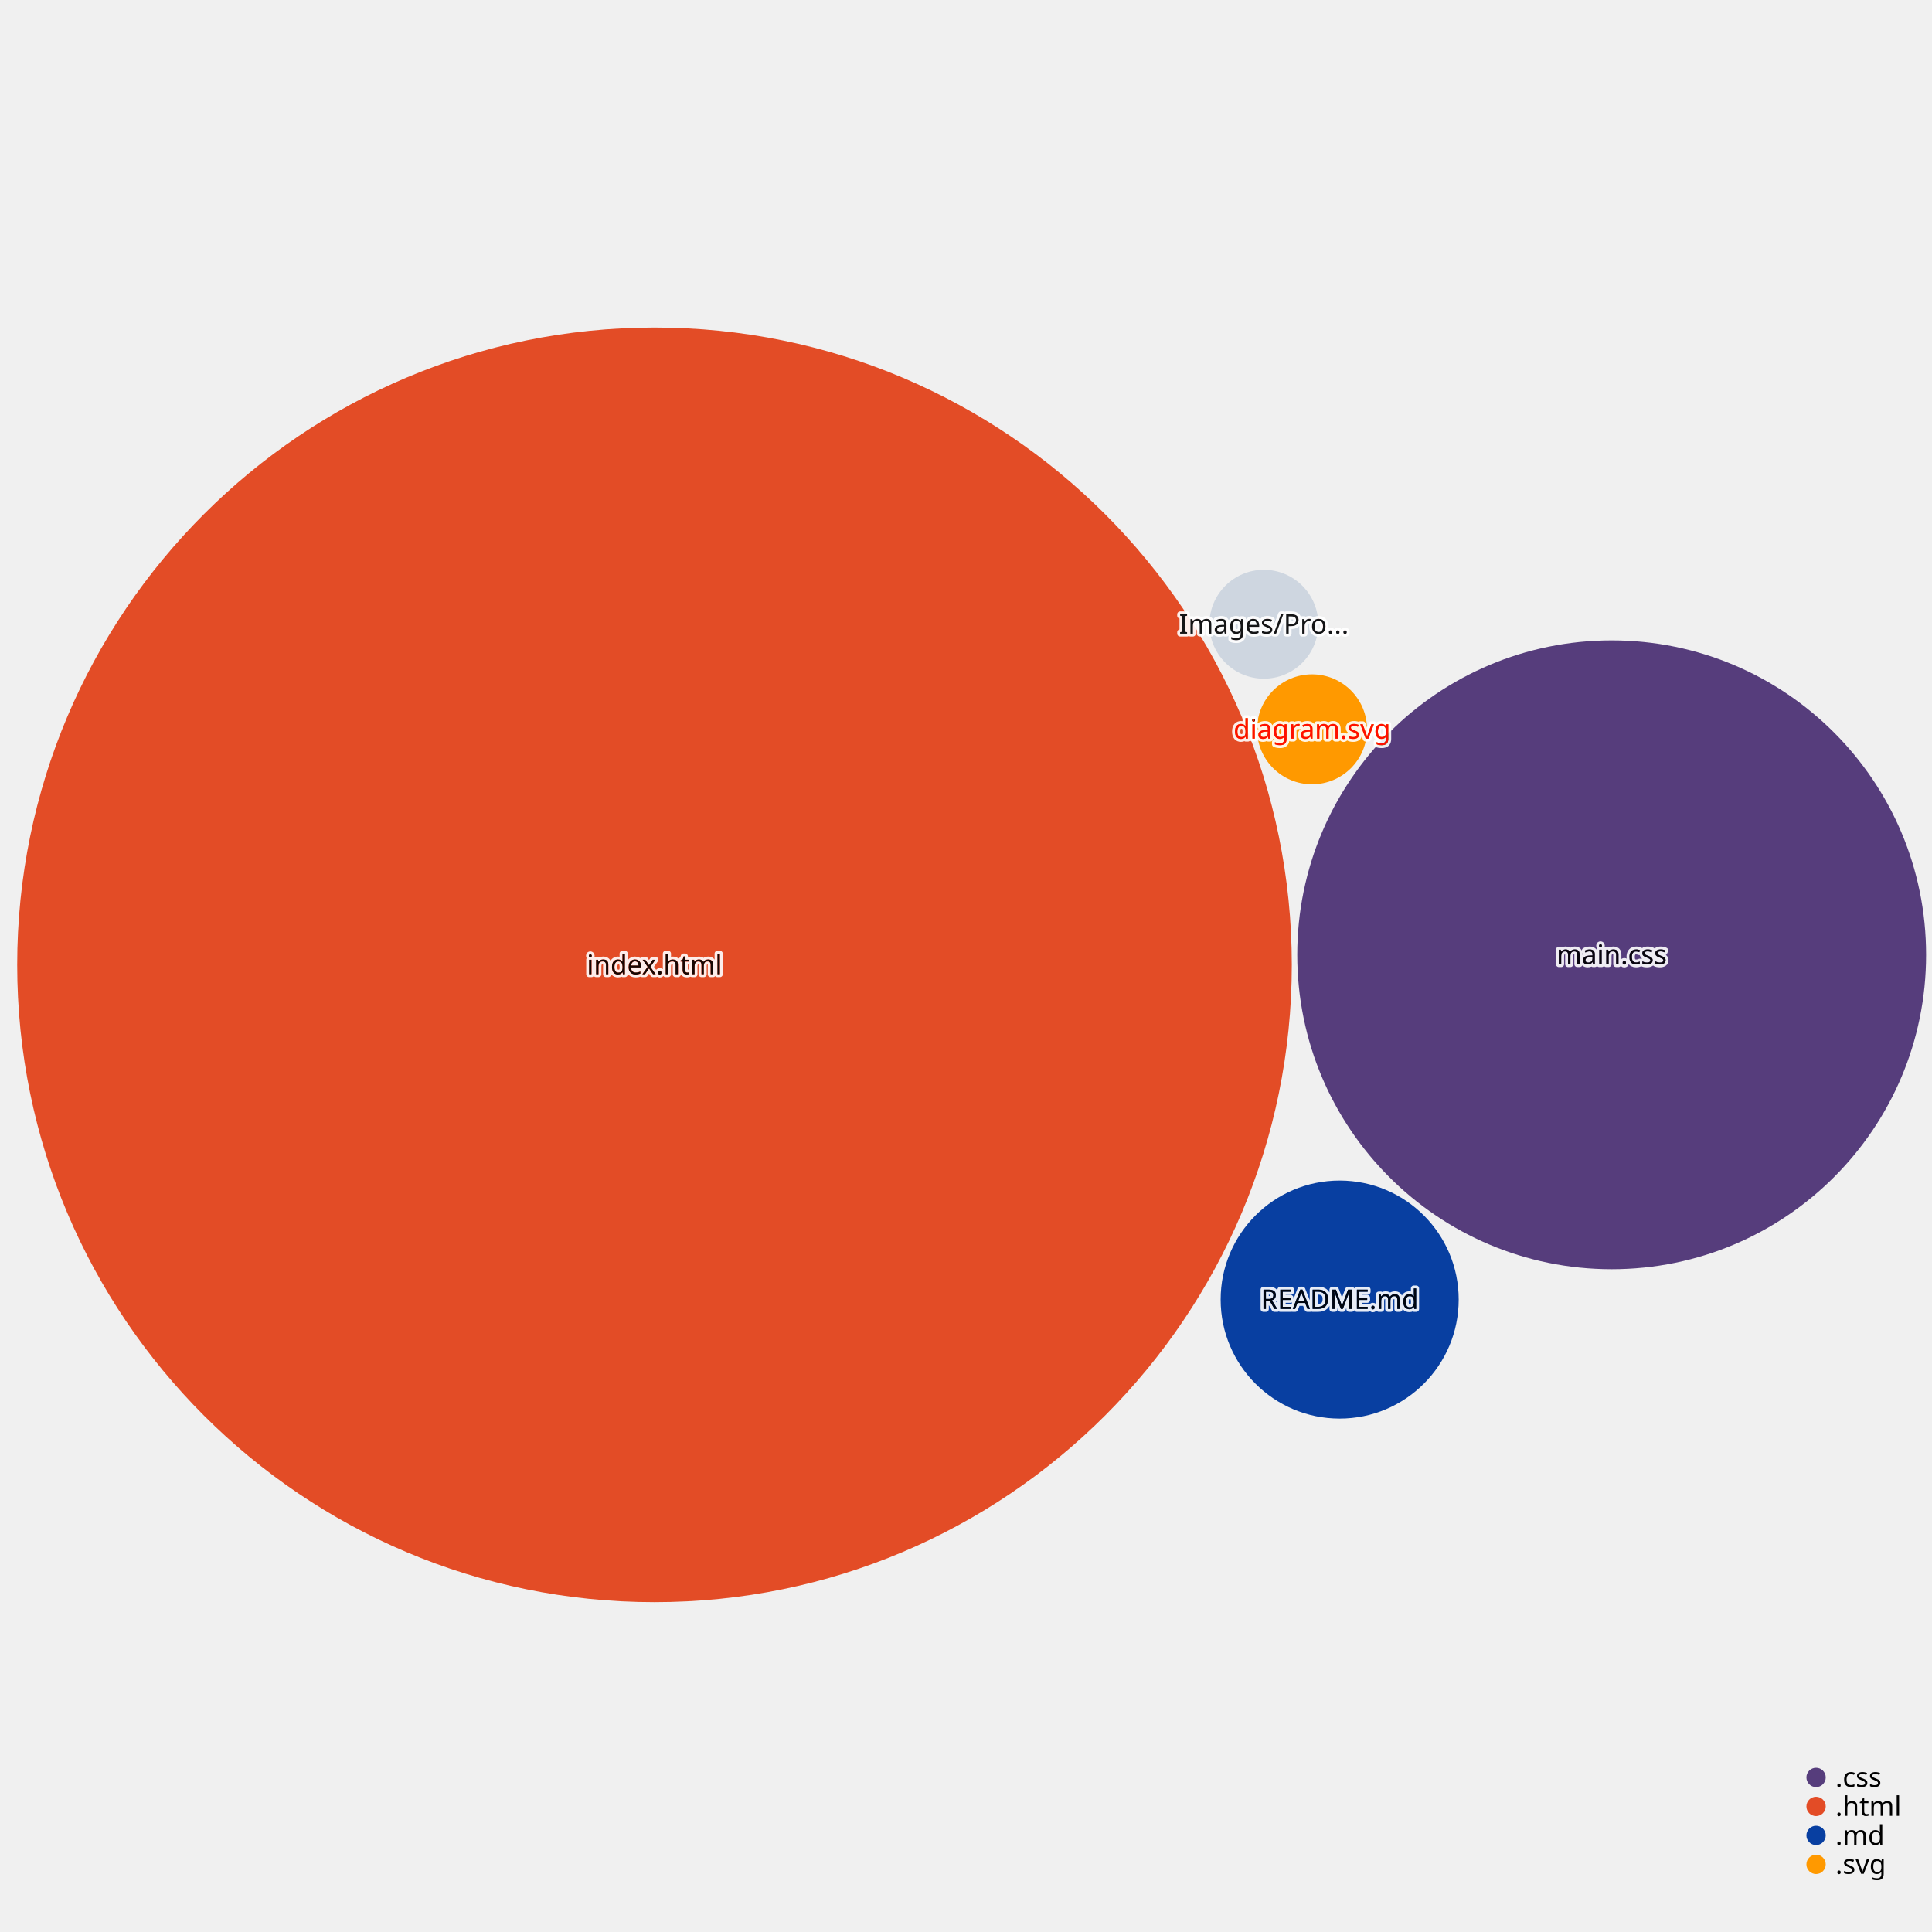
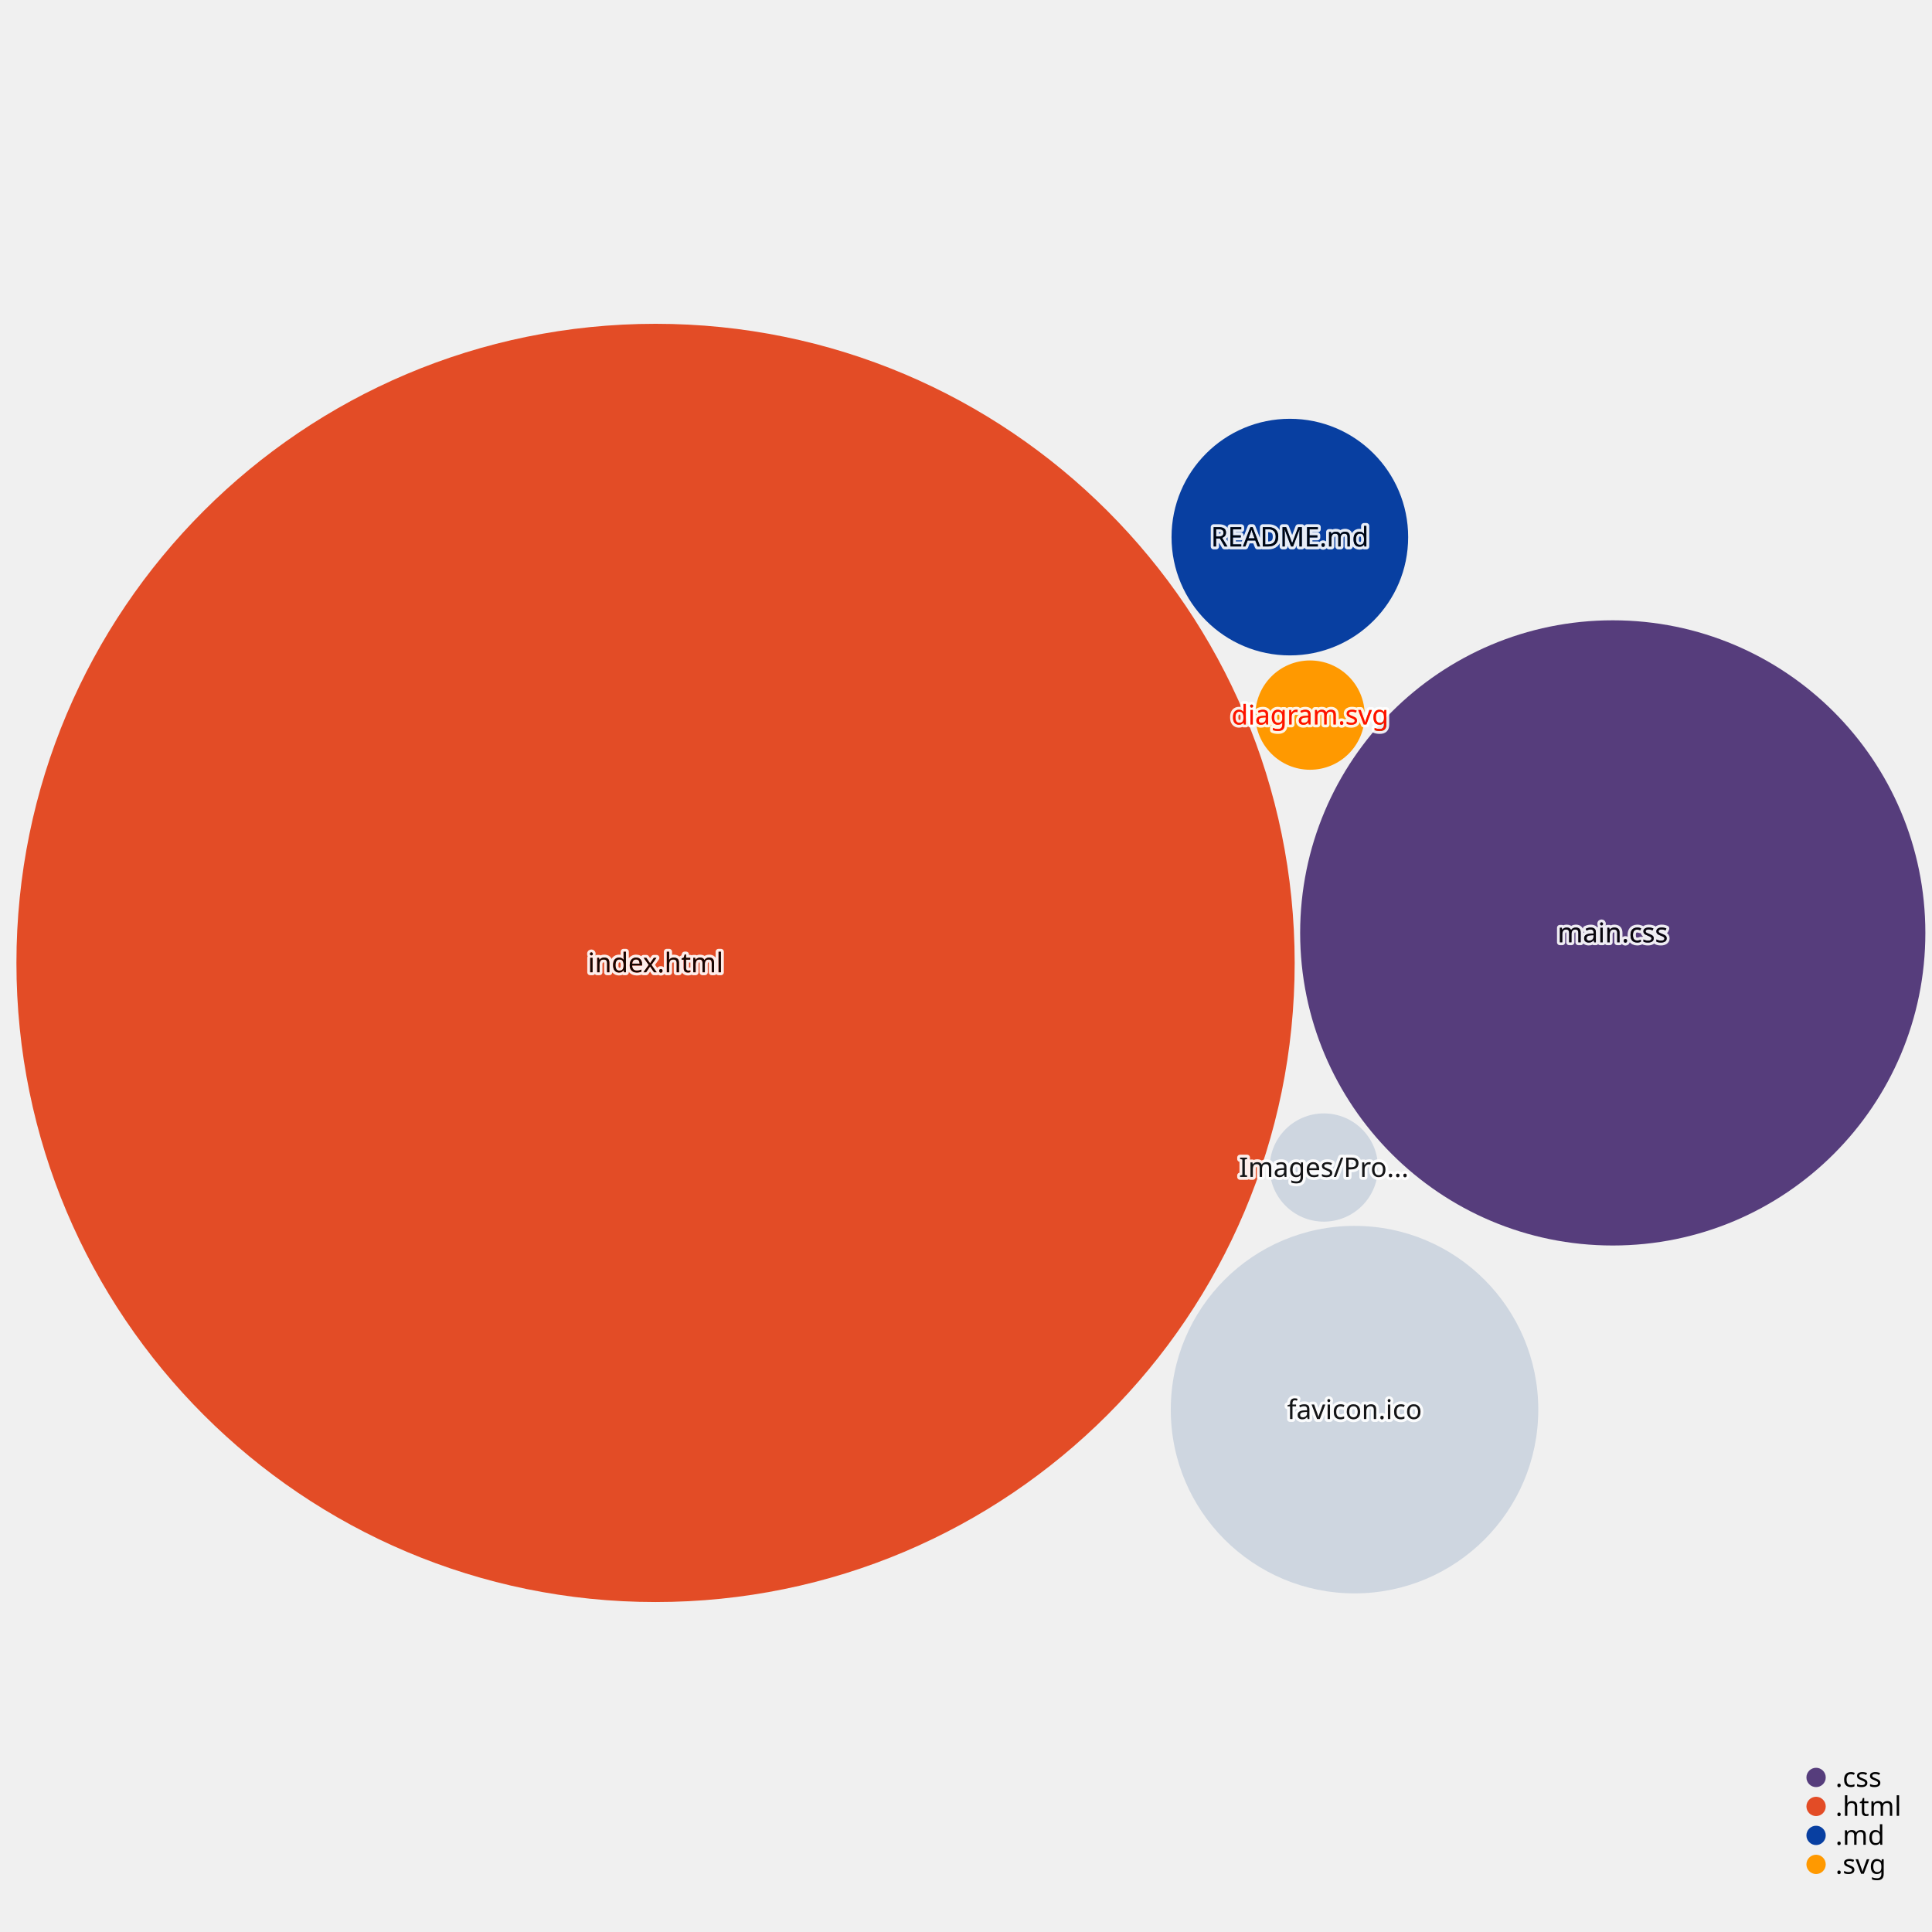
<svg xmlns="http://www.w3.org/2000/svg" width="1000" height="1000" style="background:white;font-family:sans-serif;overflow:visible">
  <defs>
    <filter id="glow" x="-50%" y="-50%" width="200%" height="200%">
      <feGaussianBlur stdDeviation="4" result="coloredBlur" />
      <feMerge>
        <feMergeNode in="coloredBlur" />
        <feMergeNode in="SourceGraphic" />
      </feMerge>
    </filter>
  </defs>
-   <g style="fill:#e34c26;transition:transform 0s ease-out, fill 0.1s ease-out" transform="translate(338.7683, 499.4054)">
-     <circle style="transition:all 0.5s ease-out" r="329.865" stroke-width="0" stroke="#374151" />
+   <g style="fill:#e34c26;transition:transform 0s ease-out, fill 0.1s ease-out" transform="translate(339.3133, 498.407)">
+     <circle style="transition:all 0.5s ease-out" r="330.809" stroke-width="0" stroke="#374151" />
  </g>
-   <g style="fill:#563d7c;transition:transform 0s ease-out, fill 0.1s ease-out" transform="translate(834.204, 494.2063)">
-     <circle style="transition:all 0.5s ease-out" r="162.746" stroke-width="0" stroke="#374151" />
+   <g style="fill:#563d7c;transition:transform 0s ease-out, fill 0.1s ease-out" transform="translate(834.7601, 482.8698)">
+     <circle style="transition:all 0.5s ease-out" r="161.802" stroke-width="0" stroke="#374151" />
  </g>
-   <g style="fill:#083fa1;transition:transform 0s ease-out, fill 0.1s ease-out" transform="translate(693.4114, 672.6619)">
-     <circle style="transition:all 0.5s ease-out" r="61.604" stroke-width="0" stroke="#374151" />
+   <g style="fill:#CED6E0;transition:transform 0s ease-out, fill 0.1s ease-out" transform="translate(701.0992, 729.6229)">
+     <circle style="transition:all 0.5s ease-out" r="95.109" stroke-width="0" stroke="#374151" />
  </g>
-   <g style="fill:#ff9900;transition:transform 0s ease-out, fill 0.1s ease-out" transform="translate(679.1133, 377.4941)">
-     <circle style="transition:all 0.5s ease-out" r="28.458" stroke-width="0" stroke="#374151" />
+   <g style="fill:#083fa1;transition:transform 0s ease-out, fill 0.1s ease-out" transform="translate(667.6237, 278.0009)">
+     <circle style="transition:all 0.5s ease-out" r="61.238" stroke-width="0" stroke="#374151" />
  </g>
-   <g style="fill:#CED6E0;transition:transform 0s ease-out, fill 0.1s ease-out" transform="translate(654.1658, 323.1084)">
-     <circle style="transition:all 0.5s ease-out" r="28.177" stroke-width="0" stroke="#374151" />
+   <g style="fill:#ff9900;transition:transform 0s ease-out, fill 0.1s ease-out" transform="translate(678.0743, 370.1361)">
+     <circle style="transition:all 0.5s ease-out" r="28.288" stroke-width="0" stroke="#374151" />
  </g>
-   <g style="fill:#e34c26;transition:transform 0s ease-out" transform="translate(338.7683, 499.4054)">
+   <g style="fill:#CED6E0;transition:transform 0s ease-out, fill 0.1s ease-out" transform="translate(685.209, 604.3081)">
+     <circle style="transition:all 0.5s ease-out" r="28.01" stroke-width="0" stroke="#374151" />
+   </g>
+   <g style="fill:#e34c26;transition:transform 0s ease-out" transform="translate(339.3133, 498.407)">
    <text style="pointer-events:none;opacity:0.9;font-size:14px;font-weight:500;transition:all 0.5s ease-out" fill="#4B5563" text-anchor="middle" dominant-baseline="middle" stroke="white" stroke-width="3" stroke-linejoin="round">index.html</text>
    <text style="pointer-events:none;opacity:1;font-size:14px;font-weight:500;transition:all 0.5s ease-out" text-anchor="middle" dominant-baseline="middle">index.html</text>
    <text style="pointer-events:none;opacity:0.9;font-size:14px;font-weight:500;mix-blend-mode:color-burn;transition:all 0.5s ease-out" fill="#110101" text-anchor="middle" dominant-baseline="middle">index.html</text>
  </g>
-   <g style="fill:#563d7c;transition:transform 0s ease-out" transform="translate(834.204, 494.2063)">
+   <g style="fill:#563d7c;transition:transform 0s ease-out" transform="translate(834.7601, 482.8698)">
    <text style="pointer-events:none;opacity:0.9;font-size:14px;font-weight:500;transition:all 0.5s ease-out" fill="#4B5563" text-anchor="middle" dominant-baseline="middle" stroke="white" stroke-width="3" stroke-linejoin="round">main.css</text>
    <text style="pointer-events:none;opacity:1;font-size:14px;font-weight:500;transition:all 0.5s ease-out" text-anchor="middle" dominant-baseline="middle">main.css</text>
    <text style="pointer-events:none;opacity:0.9;font-size:14px;font-weight:500;mix-blend-mode:color-burn;transition:all 0.5s ease-out" fill="#110101" text-anchor="middle" dominant-baseline="middle">main.css</text>
  </g>
-   <g style="fill:#083fa1;transition:transform 0s ease-out" transform="translate(693.4114, 672.6619)">
+   <g style="fill:#CED6E0;transition:transform 0s ease-out" transform="translate(701.0992, 729.6229)">
+     <text style="pointer-events:none;opacity:0.9;font-size:14px;font-weight:500;transition:all 0.5s ease-out" fill="#4B5563" text-anchor="middle" dominant-baseline="middle" stroke="white" stroke-width="3" stroke-linejoin="round">favicon.ico</text>
+     <text style="pointer-events:none;opacity:1;font-size:14px;font-weight:500;transition:all 0.5s ease-out" text-anchor="middle" dominant-baseline="middle">favicon.ico</text>
+     <text style="pointer-events:none;opacity:0.9;font-size:14px;font-weight:500;mix-blend-mode:color-burn;transition:all 0.5s ease-out" fill="#110101" text-anchor="middle" dominant-baseline="middle">favicon.ico</text>
+   </g>
+   <g style="fill:#083fa1;transition:transform 0s ease-out" transform="translate(667.6237, 278.0009)">
    <text style="pointer-events:none;opacity:0.9;font-size:14px;font-weight:500;transition:all 0.5s ease-out" fill="#4B5563" text-anchor="middle" dominant-baseline="middle" stroke="white" stroke-width="3" stroke-linejoin="round">README.md</text>
    <text style="pointer-events:none;opacity:1;font-size:14px;font-weight:500;transition:all 0.5s ease-out" text-anchor="middle" dominant-baseline="middle">README.md</text>
    <text style="pointer-events:none;opacity:0.9;font-size:14px;font-weight:500;mix-blend-mode:color-burn;transition:all 0.5s ease-out" fill="#110101" text-anchor="middle" dominant-baseline="middle">README.md</text>
  </g>
-   <g style="fill:#ff9900;transition:transform 0s ease-out" transform="translate(679.1133, 377.4941)">
+   <g style="fill:#ff9900;transition:transform 0s ease-out" transform="translate(678.0743, 370.1361)">
    <text style="pointer-events:none;opacity:0.9;font-size:14px;font-weight:500;transition:all 0.5s ease-out" fill="#4B5563" text-anchor="middle" dominant-baseline="middle" stroke="white" stroke-width="3" stroke-linejoin="round">diagram.svg</text>
    <text style="pointer-events:none;opacity:1;font-size:14px;font-weight:500;transition:all 0.5s ease-out" text-anchor="middle" dominant-baseline="middle">diagram.svg</text>
    <text style="pointer-events:none;opacity:0.9;font-size:14px;font-weight:500;mix-blend-mode:color-burn;transition:all 0.5s ease-out" fill="#110101" text-anchor="middle" dominant-baseline="middle">diagram.svg</text>
  </g>
-   <g style="fill:#CED6E0;transition:transform 0s ease-out" transform="translate(654.1658, 323.1084)">
+   <g style="fill:#CED6E0;transition:transform 0s ease-out" transform="translate(685.209, 604.3081)">
    <text style="pointer-events:none;opacity:0.9;font-size:14px;font-weight:500;transition:all 0.5s ease-out" fill="#4B5563" text-anchor="middle" dominant-baseline="middle" stroke="white" stroke-width="3" stroke-linejoin="round">Images/Pro...</text>
    <text style="pointer-events:none;opacity:1;font-size:14px;font-weight:500;transition:all 0.5s ease-out" text-anchor="middle" dominant-baseline="middle">Images/Pro...</text>
    <text style="pointer-events:none;opacity:0.9;font-size:14px;font-weight:500;mix-blend-mode:color-burn;transition:all 0.5s ease-out" fill="#110101" text-anchor="middle" dominant-baseline="middle">Images/Pro...</text>
  </g>
  <g transform="translate(940, 920)">
    <g transform="translate(0, 0)">
      <circle r="5" fill="#563d7c" />
      <text x="10" style="font-size:14px;font-weight:300" dominant-baseline="middle">.css</text>
    </g>
    <g transform="translate(0, 15)">
      <circle r="5" fill="#e34c26" />
      <text x="10" style="font-size:14px;font-weight:300" dominant-baseline="middle">.html</text>
    </g>
    <g transform="translate(0, 30)">
      <circle r="5" fill="#083fa1" />
      <text x="10" style="font-size:14px;font-weight:300" dominant-baseline="middle">.md</text>
    </g>
    <g transform="translate(0, 45)">
      <circle r="5" fill="#ff9900" />
      <text x="10" style="font-size:14px;font-weight:300" dominant-baseline="middle">.svg</text>
    </g>
    <g fill="#9CA3AF" style="font-weight:300;font-style:italic;font-size:12px">each dot sized by file size</g>
  </g>
</svg>
